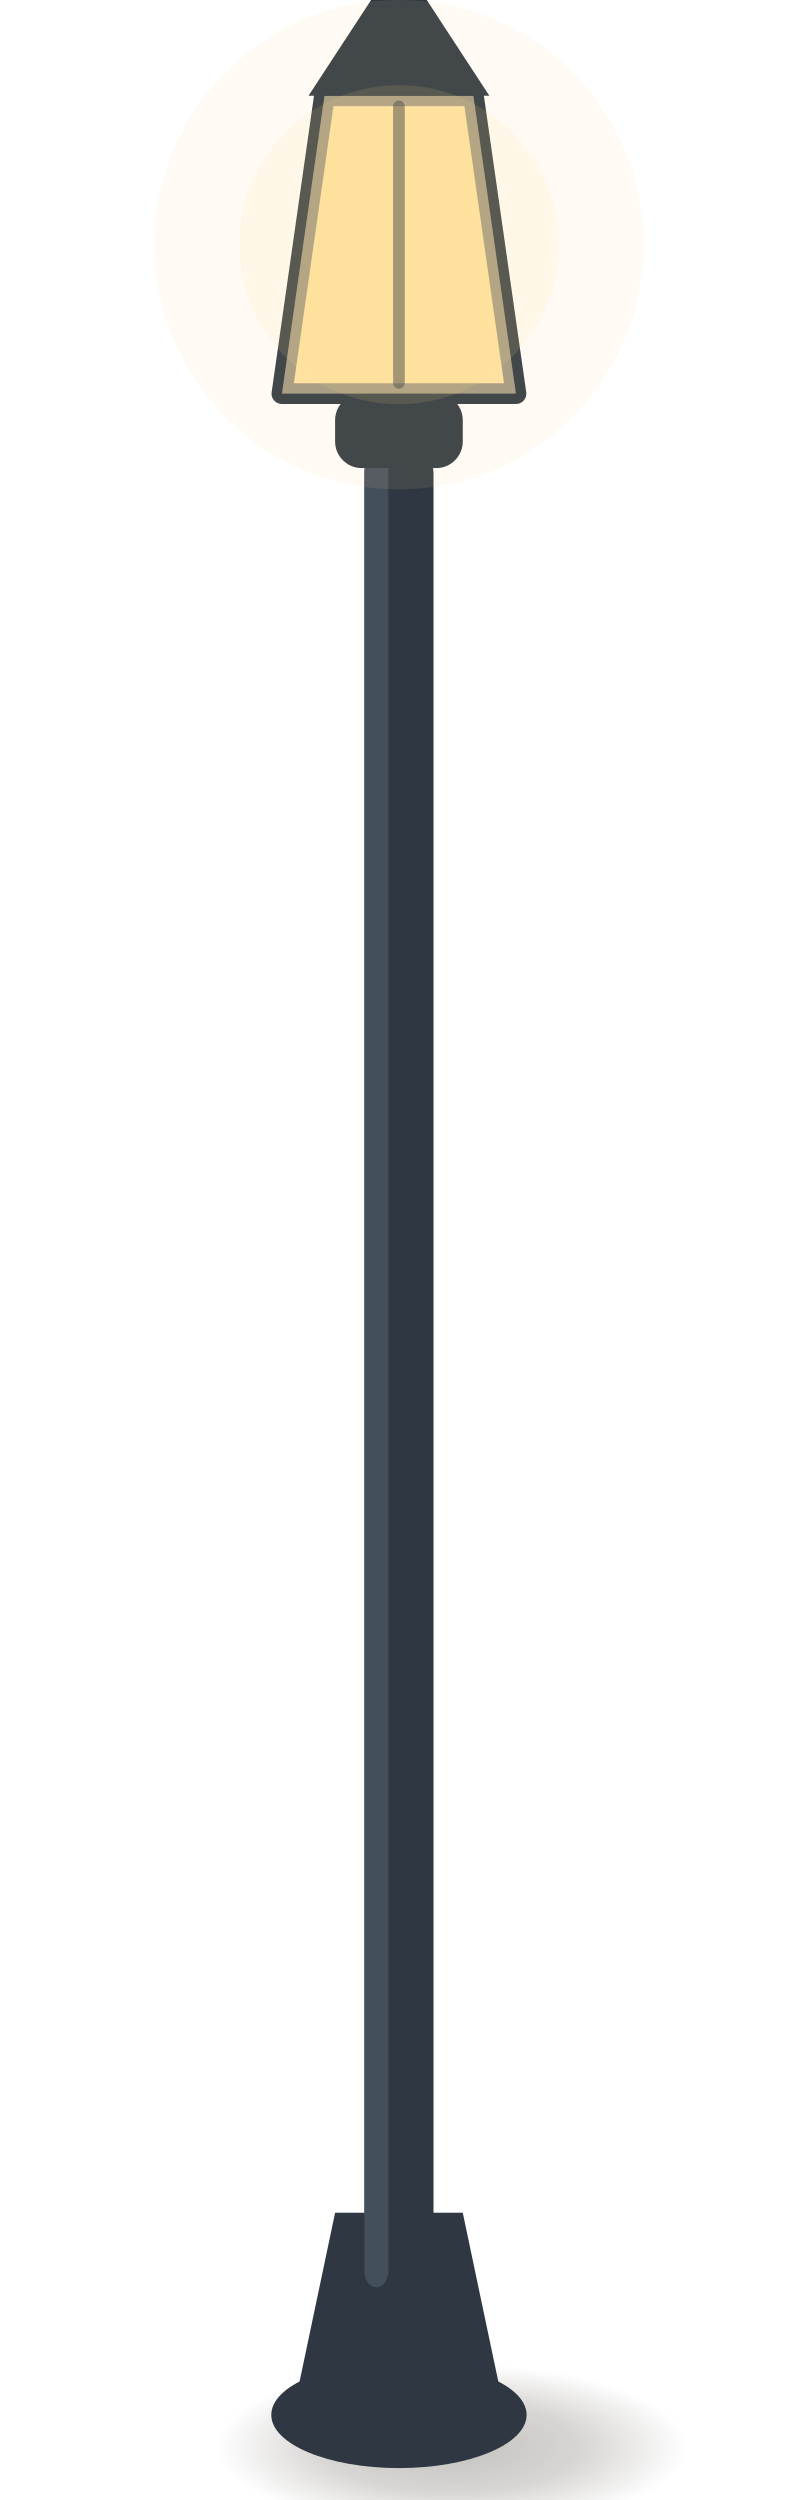
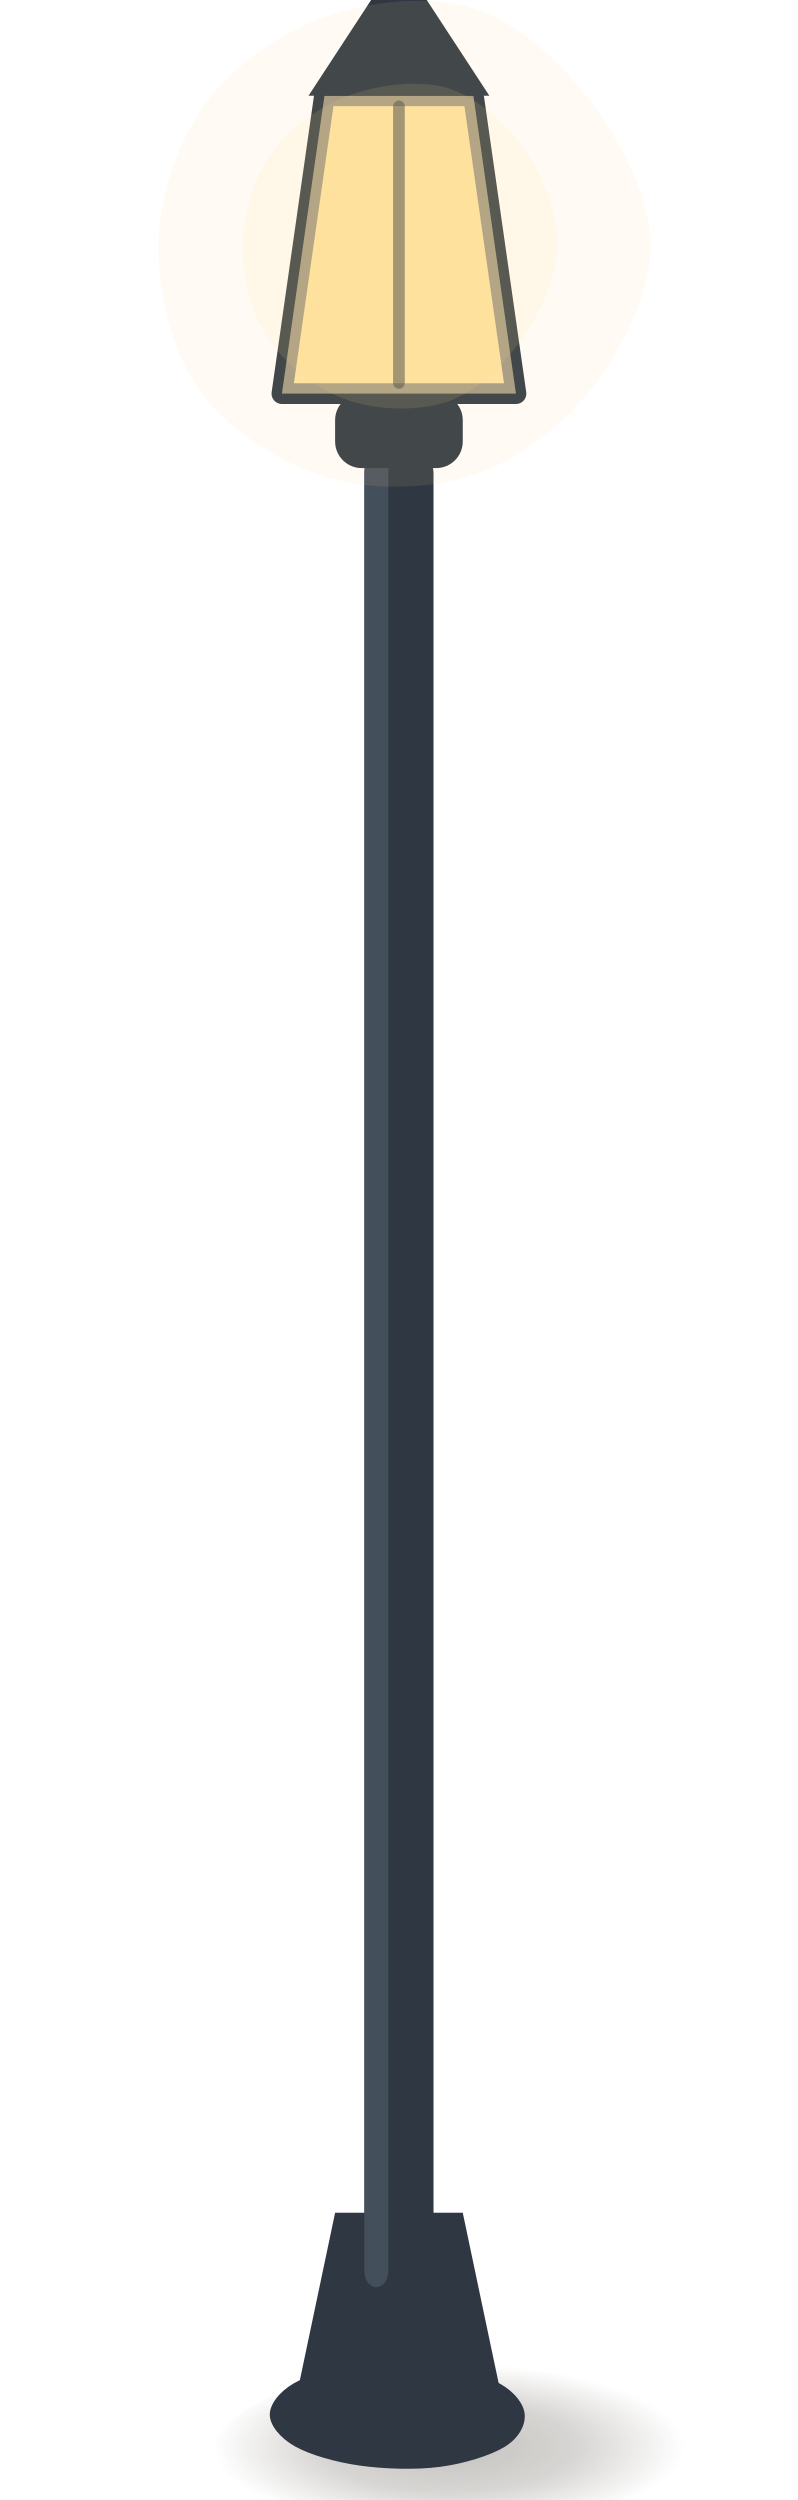
<svg xmlns="http://www.w3.org/2000/svg" width="150" height="470" viewBox="0 0 150 470">
  <defs>
    <radialGradient id="r122" cx="0.5" cy="0.5" r="0.5">
      <stop offset="0" stop-color="#3A3226" stop-opacity="0.3" />
      <stop offset="0.55" stop-color="#3A3226" stop-opacity="0.2" />
      <stop offset="1" stop-color="#3A3226" stop-opacity="0" />
    </radialGradient>
  </defs>
-   <ellipse cx="85" cy="460" rx="44.2" ry="15.6" fill="url(#r122)" />
-   <ellipse cx="75" cy="454" rx="24" ry="10" fill="#2E3742" />
+   <path d="M 128.57 460 C 128.55 463.03, 125.28 466.54, 120.35 469.06 C 115.41 471.59, 107.06 474.26, 98.95 475.16 C 90.85 476.05, 80.09 475.4, 71.72 474.43 C 63.34 473.45, 53.96 471.71, 48.71 469.31 C 43.46 466.9, 40.03 463.05, 40.22 460 C 40.42 456.95, 44.73 453.5, 49.88 450.99 C 55.03 448.48, 63.01 445.91, 71.14 444.94 C 79.27 443.97, 90.42 444.18, 98.65 445.18 C 106.87 446.17, 115.52 448.42, 120.51 450.89 C 125.5 453.36, 128.6 456.97, 128.57 460 Z" fill="url(#r122)" />
+   <path d="M 98.65 454 C 98.78 455.97, 97.54 458.38, 94.87 460.01 C 92.2 461.64, 87.18 463.2, 82.63 463.78 C 78.08 464.37, 72.1 464.17, 67.57 463.52 C 63.05 462.88, 58.26 461.5, 55.45 459.92 C 52.65 458.33, 50.75 455.98, 50.72 454 C 50.69 452.02, 52.5 449.64, 55.29 448.03 C 58.09 446.43, 62.99 444.96, 67.5 444.38 C 72.01 443.8, 77.92 443.92, 82.36 444.56 C 86.8 445.2, 91.41 446.64, 94.13 448.21 C 96.84 449.78, 98.53 452.03, 98.65 454 Z" fill="#2E3742" />
  <path d="M 55 454 L 63 416 L 87 416 L 95 454 Z" fill="#2E3742" />
  <rect x="68.5" y="84" width="13" height="346" rx="5" fill="#2E3742" />
  <rect x="68.5" y="84" width="4.5" height="346" rx="3" fill="#4A5563" opacity="0.8" />
  <rect x="63" y="74" width="24" height="14" rx="5" fill="#2E3742" />
  <polygon points="53,74 97,74 89,18 61,18" fill="#FFD98A" stroke="#2E3742" stroke-width="3.9" stroke-linejoin="round" />
  <polygon points="53,74 97,74 89,18 61,18" fill="#FFE9B8" opacity="0.55" />
  <line x1="75" y1="72" x2="75" y2="20" stroke="#2E3742" stroke-width="2.2" stroke-linecap="round" opacity="0.55" />
  <polygon points="58,18 92,18 75,-8" fill="#2E3742" />
-   <circle cx="75" cy="-12" r="5" fill="#2E3742" />
-   <circle cx="75" cy="46" r="46" fill="#FFD98A" opacity="0.1" />
-   <circle cx="75" cy="46" r="30" fill="#FFD98A" opacity="0.12" />
+   <path d="M 79.91 -12 C 79.92 -11.02, 79.61 -9.85, 79.05 -9.06 C 78.48 -8.27, 77.47 -7.59, 76.53 -7.28 C 75.6 -6.98, 74.38 -6.93, 73.45 -7.23 C 72.52 -7.53, 71.55 -8.28, 70.97 -9.08 C 70.39 -9.87, 69.96 -11.03, 69.97 -12 C 69.97 -12.97, 70.41 -14.12, 70.99 -14.91 C 71.58 -15.7, 72.55 -16.44, 73.46 -16.73 C 74.38 -17.01, 75.58 -16.93, 76.5 -16.63 C 77.43 -16.33, 78.44 -15.68, 79.01 -14.91 C 79.57 -14.14, 79.91 -12.98, 79.91 -12 Z" fill="#2E3742" />
+   <path d="M 122.3 46 C 122.34 54.84, 117.18 65.41, 111.64 72.62 C 106.1 79.84, 97.53 86.47, 89.07 89.3 C 80.6 92.12, 69.44 92.25, 60.84 89.57 C 52.24 86.9, 42.64 80.53, 37.46 73.27 C 32.29 66.01, 29.6 54.96, 29.78 46 C 29.96 37.04, 33.35 26.67, 38.57 19.53 C 43.78 12.39, 52.6 6.12, 61.07 3.14 C 69.55 0.17, 81.02 -1.07, 89.4 1.67 C 97.79 4.41, 105.9 12.18, 111.38 19.57 C 116.87 26.95, 122.26 37.16, 122.3 46 Z" fill="#FFD98A" opacity="0.1" />
+   <path d="M 104.74 46 C 104.68 51.75, 101.91 58.21, 98.55 63.11 C 95.18 68, 90.05 73.34, 84.54 75.37 C 79.03 77.4, 71.16 77.19, 65.49 75.26 C 59.82 73.34, 53.81 68.67, 50.51 63.79 C 47.2 58.92, 45.55 51.86, 45.65 46 C 45.76 40.14, 47.75 33.34, 51.12 28.65 C 54.49 23.96, 60.29 19.86, 65.86 17.86 C 71.43 15.87, 79.02 14.88, 84.53 16.67 C 90.04 18.46, 95.56 23.73, 98.93 28.61 C 102.3 33.5, 104.8 40.25, 104.74 46 Z" fill="#FFD98A" opacity="0.12" />
</svg>
